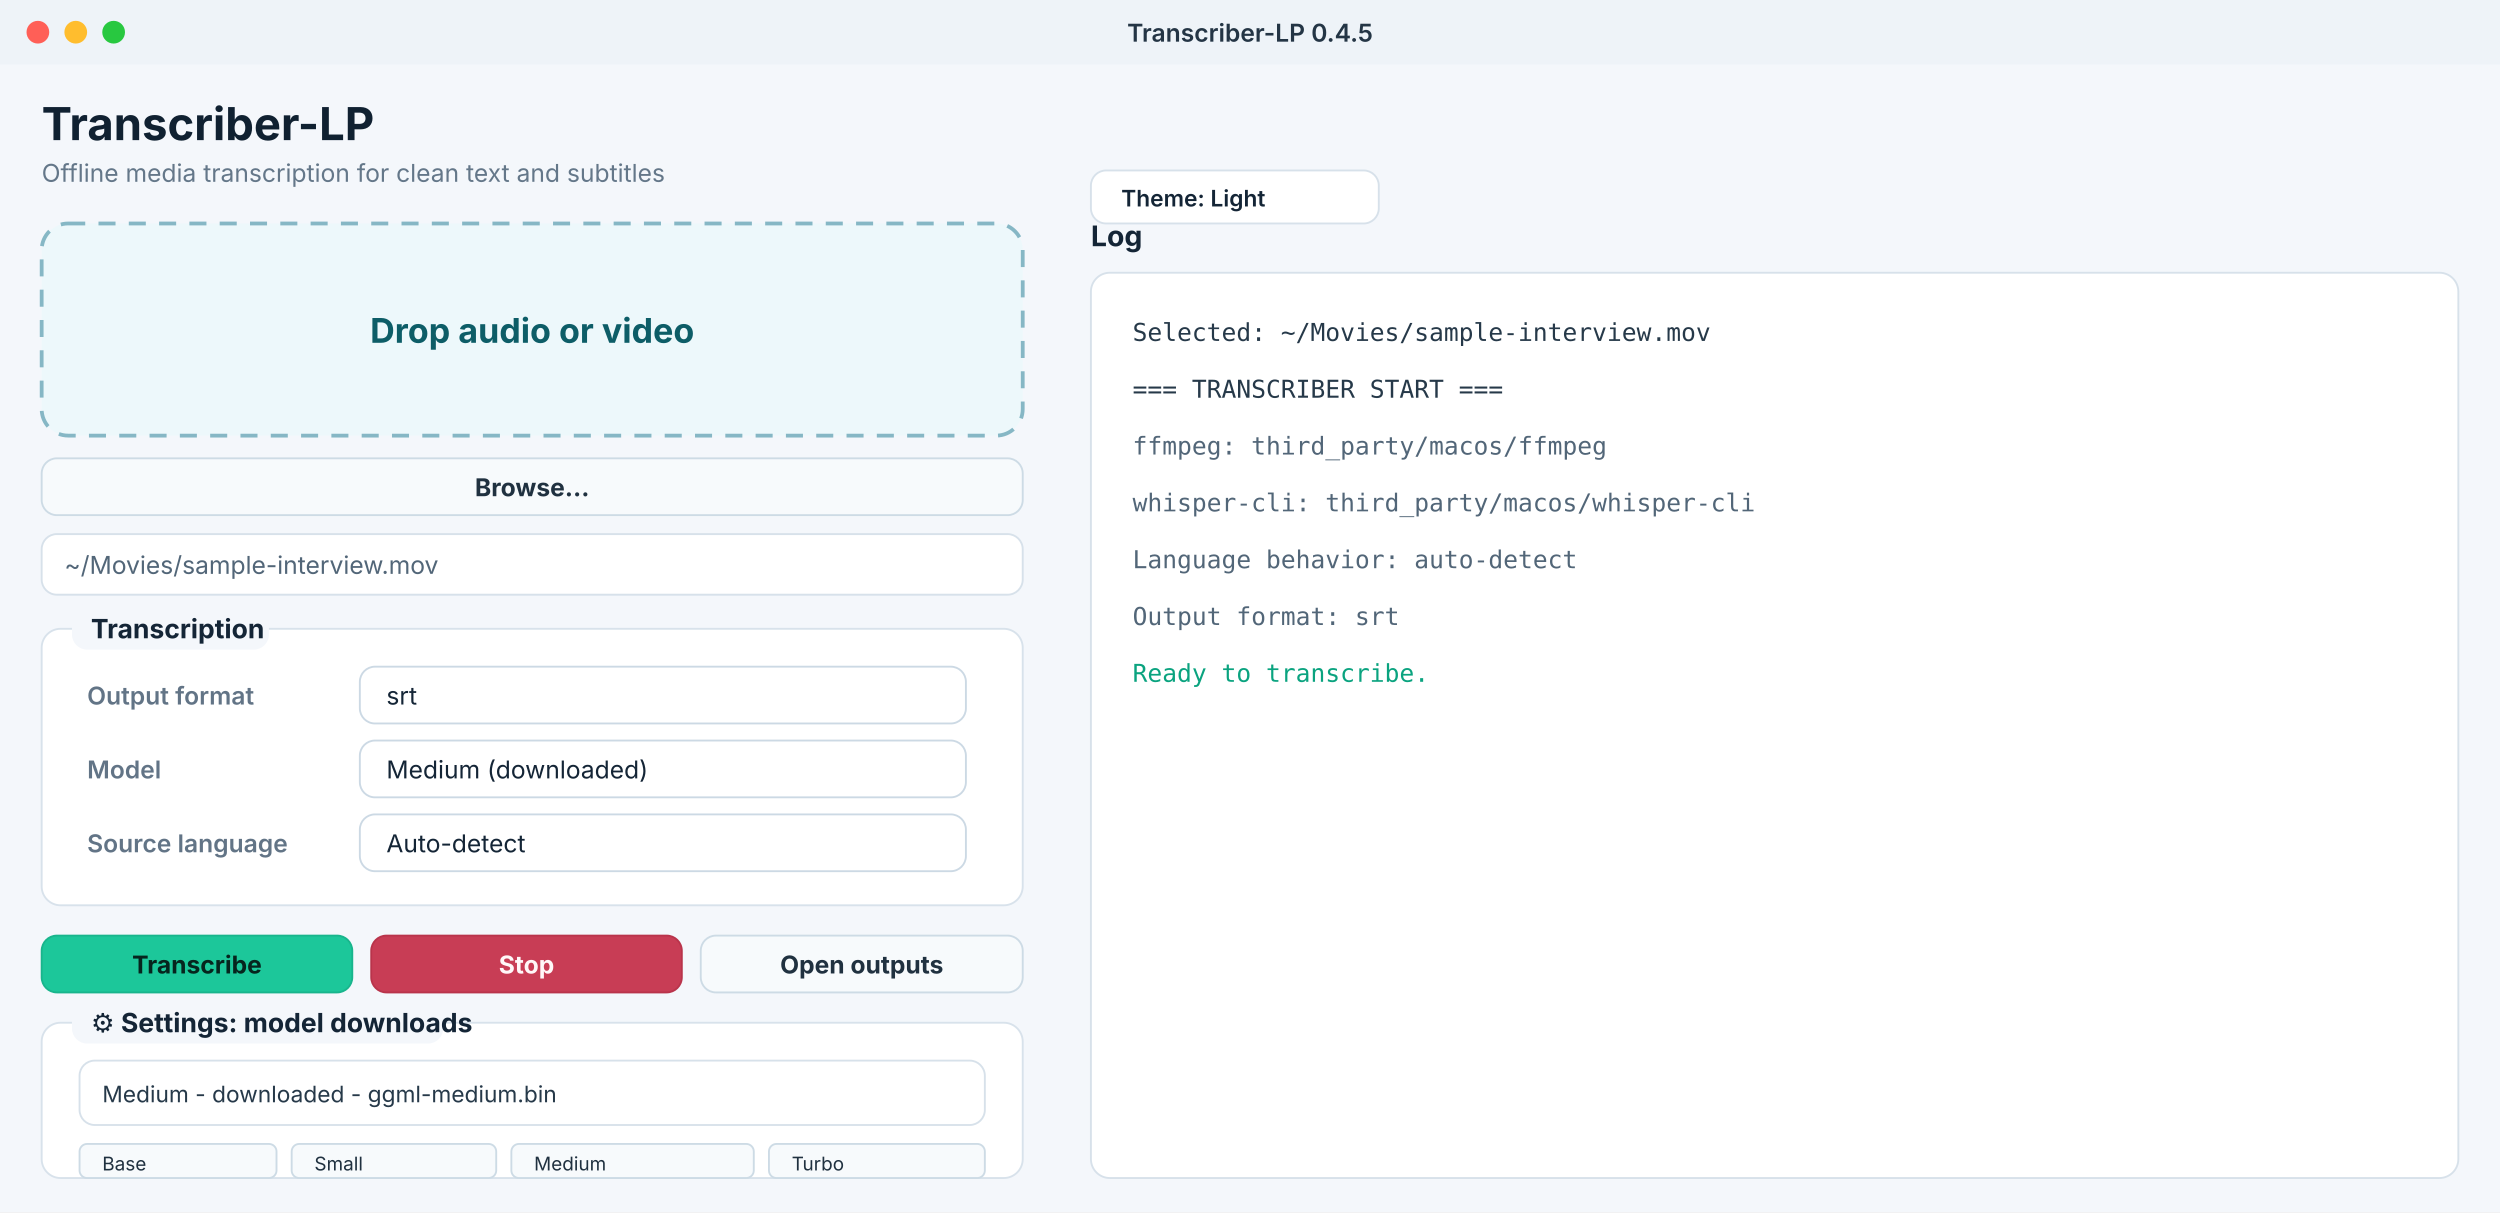
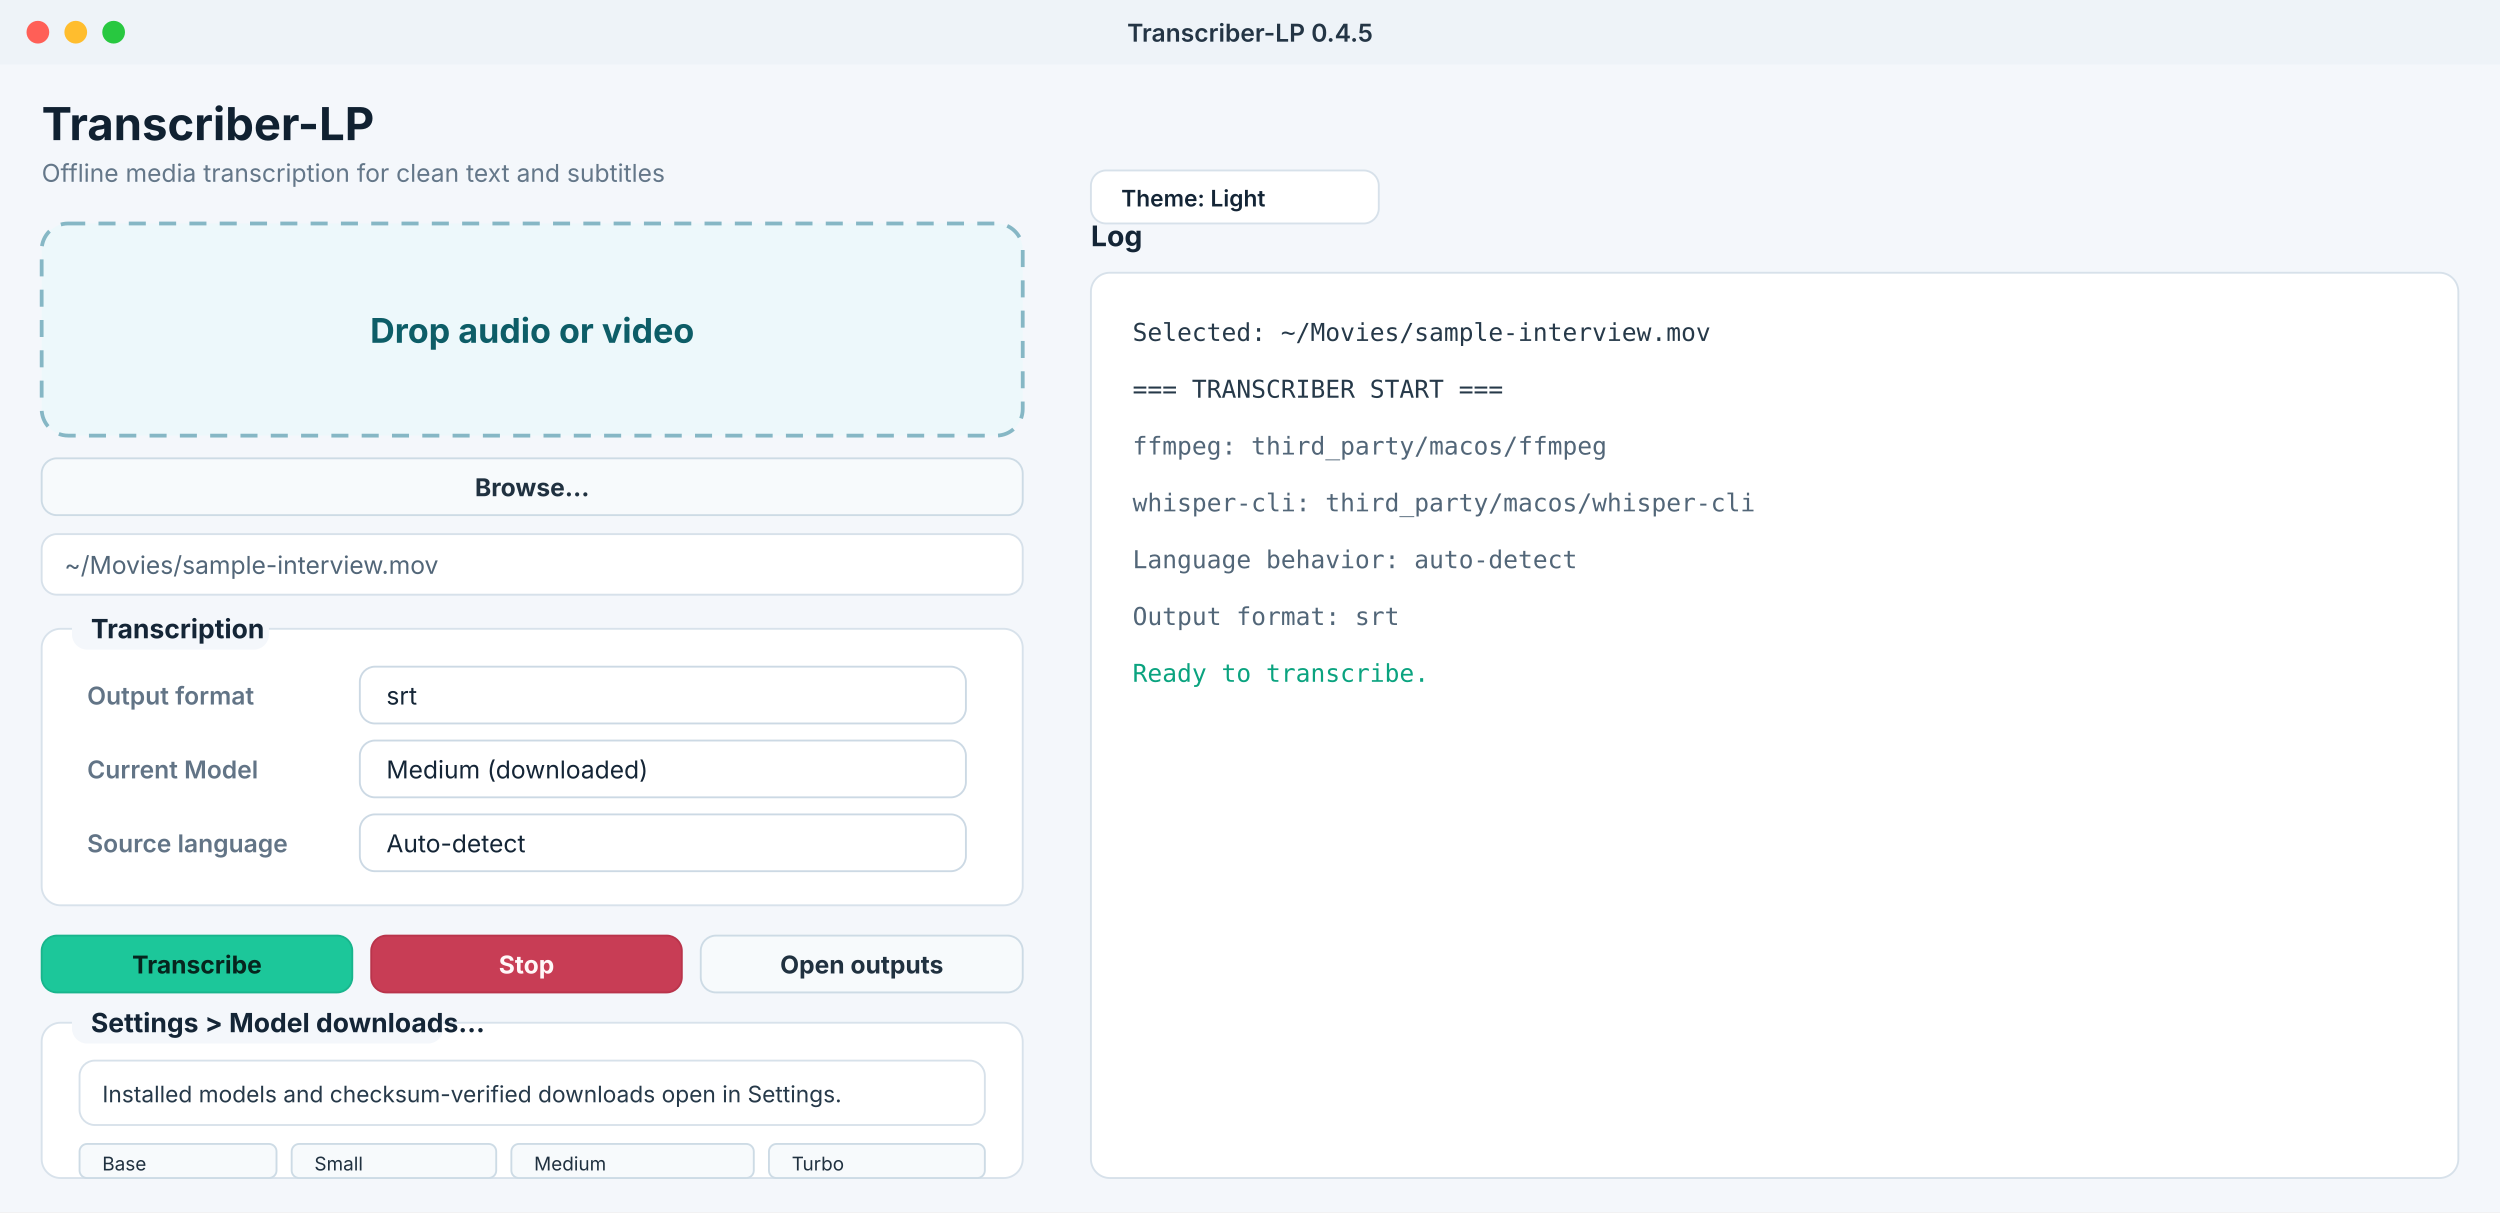
<svg xmlns="http://www.w3.org/2000/svg" width="1320" height="640" viewBox="0 0 1320 640" role="img" aria-labelledby="title desc">
  <defs>
    <style>
      .ui { font-family: -apple-system, BlinkMacSystemFont, "Segoe UI", sans-serif; }
      .mono { font-family: "SFMono-Regular", Menlo, Consolas, monospace; }
    </style>
  </defs>
  <rect width="1320" height="640" fill="#f4f7fb" />
  <rect x="0" y="0" width="1320" height="34" fill="#eef3f8" />
  <circle cx="20" cy="17" r="6" fill="#ff5f57" />
  <circle cx="40" cy="17" r="6" fill="#ffbd2e" />
  <circle cx="60" cy="17" r="6" fill="#28c840" />
  <text class="ui" x="660" y="22" text-anchor="middle" font-size="13" font-weight="600" fill="#243545">Transcriber-LP 0.4.5</text>
  <text class="ui" x="22" y="74" font-size="24" font-weight="700" fill="#102131">Transcriber-LP</text>
  <text class="ui" x="22" y="96" font-size="13" fill="#647789">Offline media transcription for clean text and subtitles</text>
  <rect x="22" y="118" width="518" height="112" rx="14" fill="#edf8fb" stroke="#86b7c5" stroke-width="2" stroke-dasharray="9 7" />
  <text class="ui" x="281" y="181" text-anchor="middle" font-size="18" font-weight="700" fill="#0d5d67">Drop audio or video</text>
  <rect x="22" y="242" width="518" height="30" rx="8" fill="#f7fafc" stroke="#cddbe5" />
  <text class="ui" x="281" y="262" text-anchor="middle" font-size="13" font-weight="650" fill="#203140">Browse...</text>
  <rect x="22" y="282" width="518" height="32" rx="8" fill="#ffffff" stroke="#d7e1ea" />
  <text class="ui" x="34" y="303" font-size="13" fill="#526678">~/Movies/sample-interview.mov</text>
  <rect x="22" y="332" width="518" height="146" rx="10" fill="#ffffff" stroke="#d8e2eb" />
  <rect x="38" y="319" width="104" height="24" rx="8" fill="#f4f7fb" />
  <text class="ui" x="48" y="337" font-size="14" font-weight="700" fill="#142536">Transcription</text>
  <text class="ui" x="46" y="372" font-size="13" font-weight="600" fill="#627486">Output format</text>
  <rect x="190" y="352" width="320" height="30" rx="8" fill="#ffffff" stroke="#ccd9e4" />
  <text class="ui" x="204" y="372" font-size="13" fill="#142536">srt</text>
-   <text class="ui" x="46" y="411" font-size="13" font-weight="600" fill="#627486">Model</text>
+   <text class="ui" x="46" y="411" font-size="13" font-weight="600" fill="#627486">Current Model</text>
  <rect x="190" y="391" width="320" height="30" rx="8" fill="#ffffff" stroke="#ccd9e4" />
  <text class="ui" x="204" y="411" font-size="13" fill="#142536">Medium (downloaded)</text>
  <text class="ui" x="46" y="450" font-size="13" font-weight="600" fill="#627486">Source language</text>
  <rect x="190" y="430" width="320" height="30" rx="8" fill="#ffffff" stroke="#ccd9e4" />
  <text class="ui" x="204" y="450" font-size="13" fill="#142536">Auto-detect</text>
  <rect x="22" y="494" width="164" height="30" rx="8" fill="#1cc79a" stroke="#18b58c" />
  <text class="ui" x="104" y="514" text-anchor="middle" font-size="13" font-weight="700" fill="#06251e">Transcribe</text>
  <rect x="196" y="494" width="164" height="30" rx="8" fill="#c83d55" stroke="#b9344b" />
  <text class="ui" x="278" y="514" text-anchor="middle" font-size="13" font-weight="700" fill="#fff7f8">Stop</text>
  <rect x="370" y="494" width="170" height="30" rx="8" fill="#f7fafc" stroke="#cddbe5" />
  <text class="ui" x="455" y="514" text-anchor="middle" font-size="13" font-weight="650" fill="#203140">Open outputs</text>
  <rect x="22" y="540" width="518" height="82" rx="10" fill="#ffffff" stroke="#d8e2eb" />
  <rect x="38" y="527" width="196" height="24" rx="8" fill="#f4f7fb" />
-   <text class="ui" x="48" y="545" font-size="14" font-weight="700" fill="#142536">⚙ Settings: model downloads</text>
+   <text class="ui" x="48" y="545" font-size="14" font-weight="700" fill="#142536">Settings &gt; Model downloads...</text>
  <rect x="42" y="560" width="478" height="34" rx="8" fill="#ffffff" stroke="#d7e1ea" />
-   <text class="ui" x="54" y="582" font-size="12" fill="#263949">Medium - downloaded - ggml-medium.bin</text>
+   <text class="ui" x="54" y="582" font-size="12" fill="#263949">Installed models and checksum-verified downloads open in Settings.</text>
  <rect x="42" y="604" width="104" height="18" rx="4" fill="#f7fafc" stroke="#cddbe5" />
  <rect x="154" y="604" width="108" height="18" rx="4" fill="#f7fafc" stroke="#cddbe5" />
  <rect x="270" y="604" width="128" height="18" rx="4" fill="#f7fafc" stroke="#cddbe5" />
  <rect x="406" y="604" width="114" height="18" rx="4" fill="#f7fafc" stroke="#cddbe5" />
  <text class="ui" x="54" y="618" font-size="10" fill="#203140">Base</text>
  <text class="ui" x="166" y="618" font-size="10" fill="#203140">Small</text>
  <text class="ui" x="282" y="618" font-size="10" fill="#203140">Medium</text>
  <text class="ui" x="418" y="618" font-size="10" fill="#203140">Turbo</text>
  <text class="ui" x="576" y="130" font-size="15" font-weight="700" fill="#142536">Log</text>
  <rect x="576" y="144" width="722" height="478" rx="10" fill="#ffffff" stroke="#d7e1ea" />
  <text class="mono" x="598" y="180" font-size="13" fill="#263949">Selected: ~/Movies/sample-interview.mov</text>
  <text class="mono" x="598" y="210" font-size="13" fill="#263949">=== TRANSCRIBER START ===</text>
  <text class="mono" x="598" y="240" font-size="13" fill="#526678">ffmpeg: third_party/macos/ffmpeg</text>
  <text class="mono" x="598" y="270" font-size="13" fill="#526678">whisper-cli: third_party/macos/whisper-cli</text>
  <text class="mono" x="598" y="300" font-size="13" fill="#526678">Language behavior: auto-detect</text>
  <text class="mono" x="598" y="330" font-size="13" fill="#526678">Output format: srt</text>
  <text class="mono" x="598" y="360" font-size="13" fill="#0aa37f">Ready to transcribe.</text>
  <rect x="576" y="90" width="152" height="28" rx="8" fill="#ffffff" stroke="#d7e1ea" />
  <text class="ui" x="592" y="109" font-size="12" font-weight="600" fill="#142536">Theme: Light</text>
</svg>
